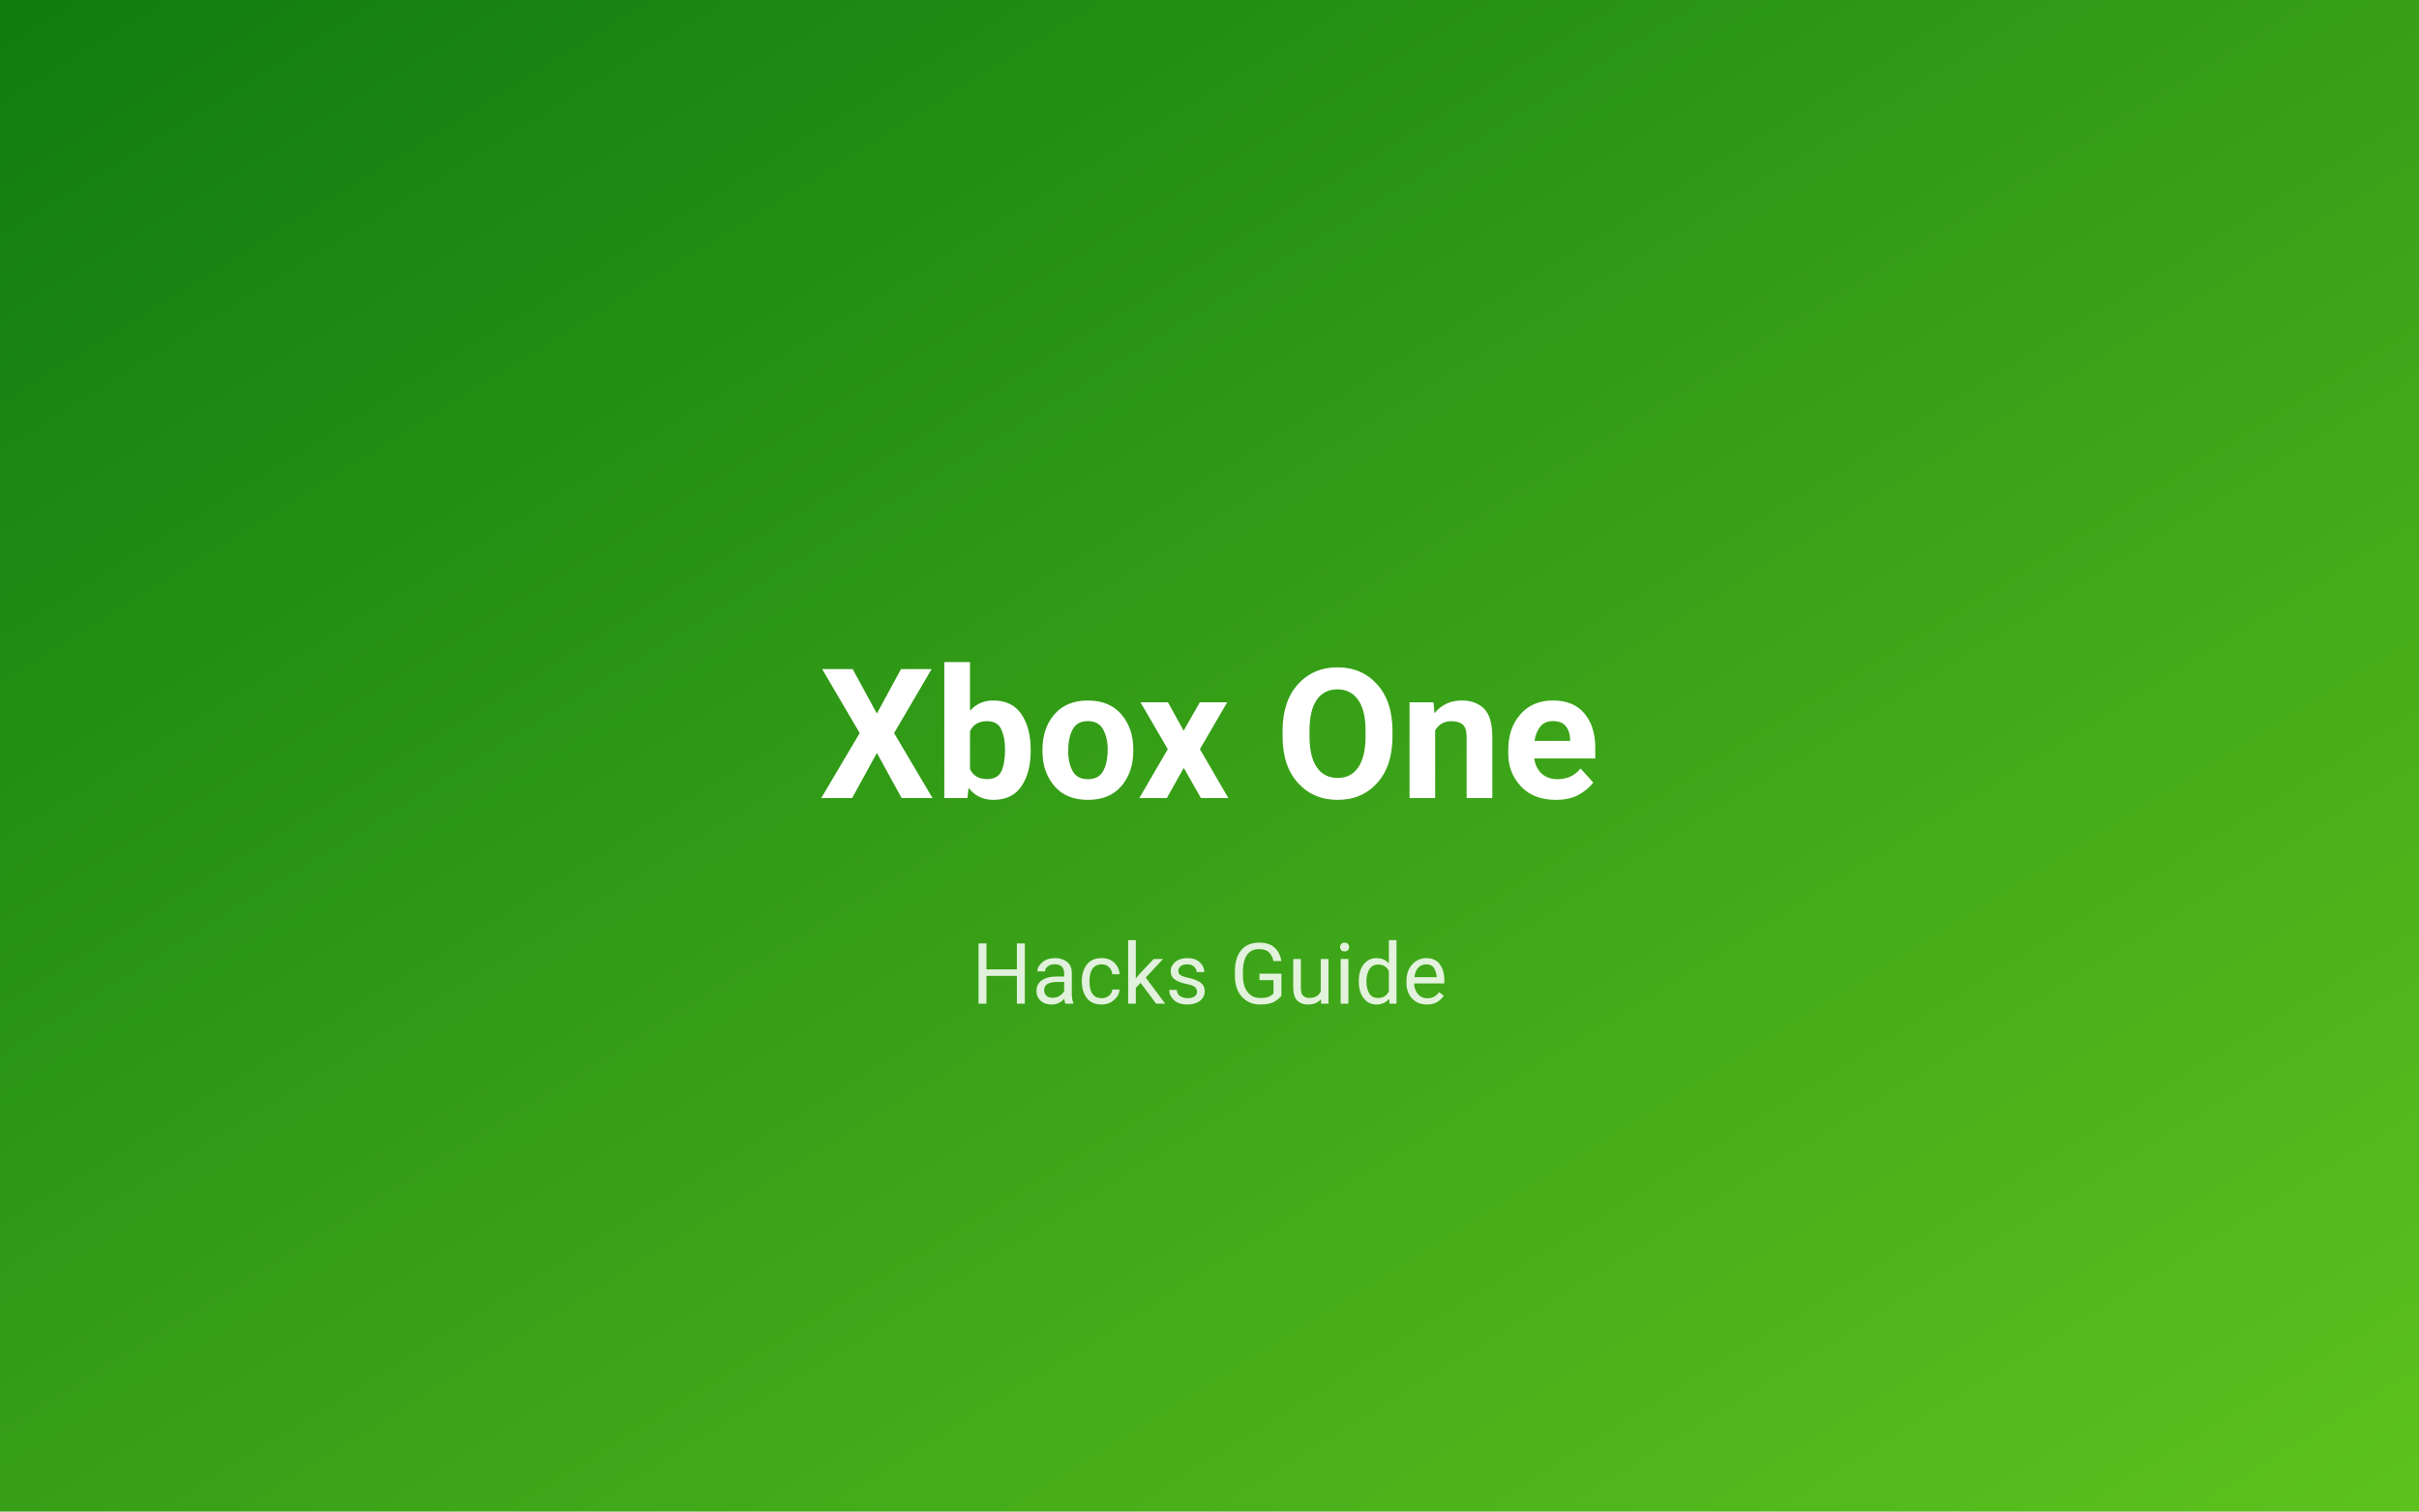
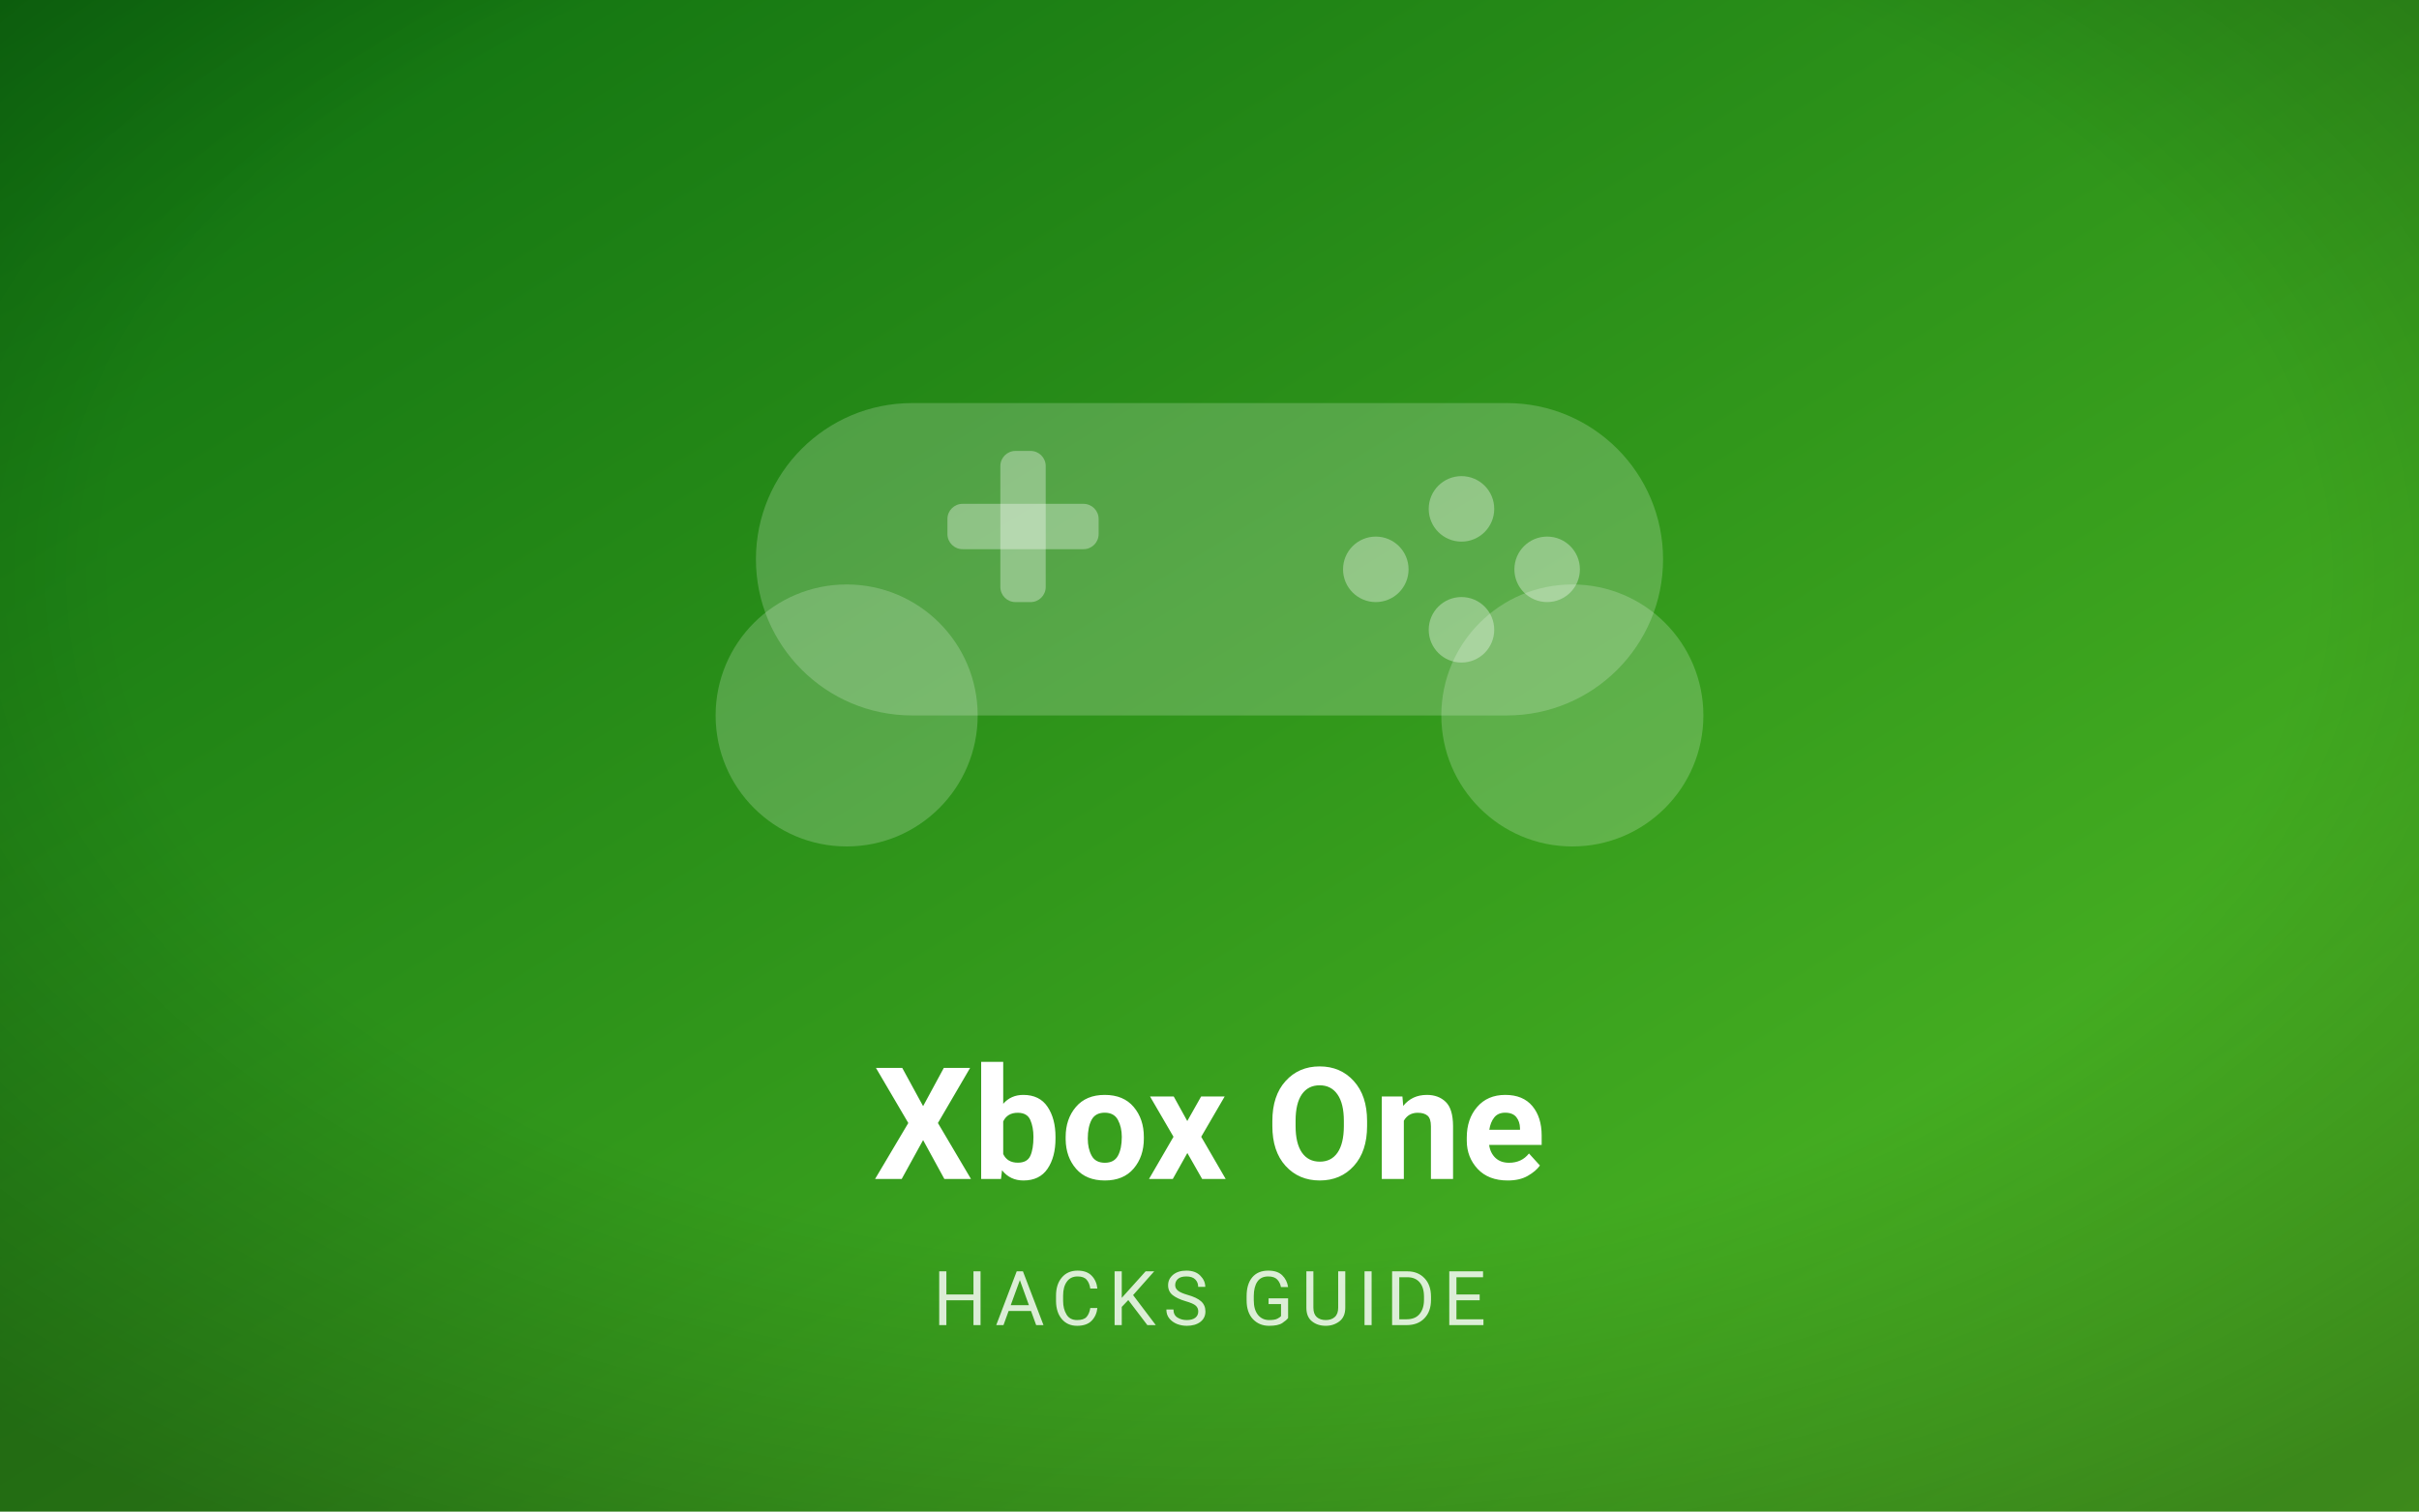
- <svg xmlns="http://www.w3.org/2000/svg" viewBox="0 0 400 250" preserveAspectRatio="xMidYMid slice">
+ <svg xmlns="http://www.w3.org/2000/svg" viewBox="0 0 480 300" preserveAspectRatio="xMidYMid slice">
  <defs>
    <linearGradient id="g" x1="0" y1="0" x2="1" y2="1">
-       <stop offset="0%" stop-color="#107c10" />
-       <stop offset="100%" stop-color="#5dc21e" />
+       <stop offset="0%" stop-color="#0e6f10" />
+       <stop offset="100%" stop-color="#54bf26" />
    </linearGradient>
+     <radialGradient id="v" cx="50%" cy="38%" r="75%">
+       <stop offset="60%" stop-color="#000000" stop-opacity="0" />
+       <stop offset="100%" stop-color="#000000" stop-opacity="0.28" />
+     </radialGradient>
  </defs>
-   <rect width="400" height="250" fill="url(#g)" />
-   <text x="200" y="132" font-family="-apple-system,BlinkMacSystemFont,Segoe UI,Roboto,Helvetica,Arial,sans-serif" font-size="30" font-weight="700" fill="#ffffff" text-anchor="middle">Xbox One</text>
-   <text x="200" y="166" font-family="-apple-system,BlinkMacSystemFont,Segoe UI,Roboto,Helvetica,Arial,sans-serif" font-size="14" fill="#ffffff" fill-opacity="0.85" text-anchor="middle">Hacks Guide</text>
+   <rect width="480" height="300" fill="url(#g)" />
+   <g fill="#ffffff" fill-opacity="0.20">
+     <rect x="150" y="80" width="180" height="62" rx="31" />
+     <circle cx="168" cy="142" r="26" />
+     <circle cx="312" cy="142" r="26" />
+   </g>
+   <g fill="#ffffff" fill-opacity="0.34">
+     <rect x="188" y="100" width="30" height="9" rx="3" />
+     <rect x="198.5" y="89.5" width="9" height="30" rx="3" />
+     <circle cx="290" cy="101" r="6.5" />
+     <circle cx="307" cy="113" r="6.5" />
+     <circle cx="273" cy="113" r="6.5" />
+     <circle cx="290" cy="125" r="6.5" />
+   </g>
+   <rect width="480" height="300" fill="url(#v)" />
+   <text x="240" y="234" font-family="-apple-system,BlinkMacSystemFont,Segoe UI,Roboto,Helvetica,Arial,sans-serif" font-size="31" font-weight="700" fill="#ffffff" text-anchor="middle">Xbox One</text>
+   <text x="240" y="263" font-family="-apple-system,BlinkMacSystemFont,Segoe UI,Roboto,Helvetica,Arial,sans-serif" font-size="15" letter-spacing="1.5" fill="#ffffff" fill-opacity="0.82" text-anchor="middle">HACKS GUIDE</text>
</svg>
